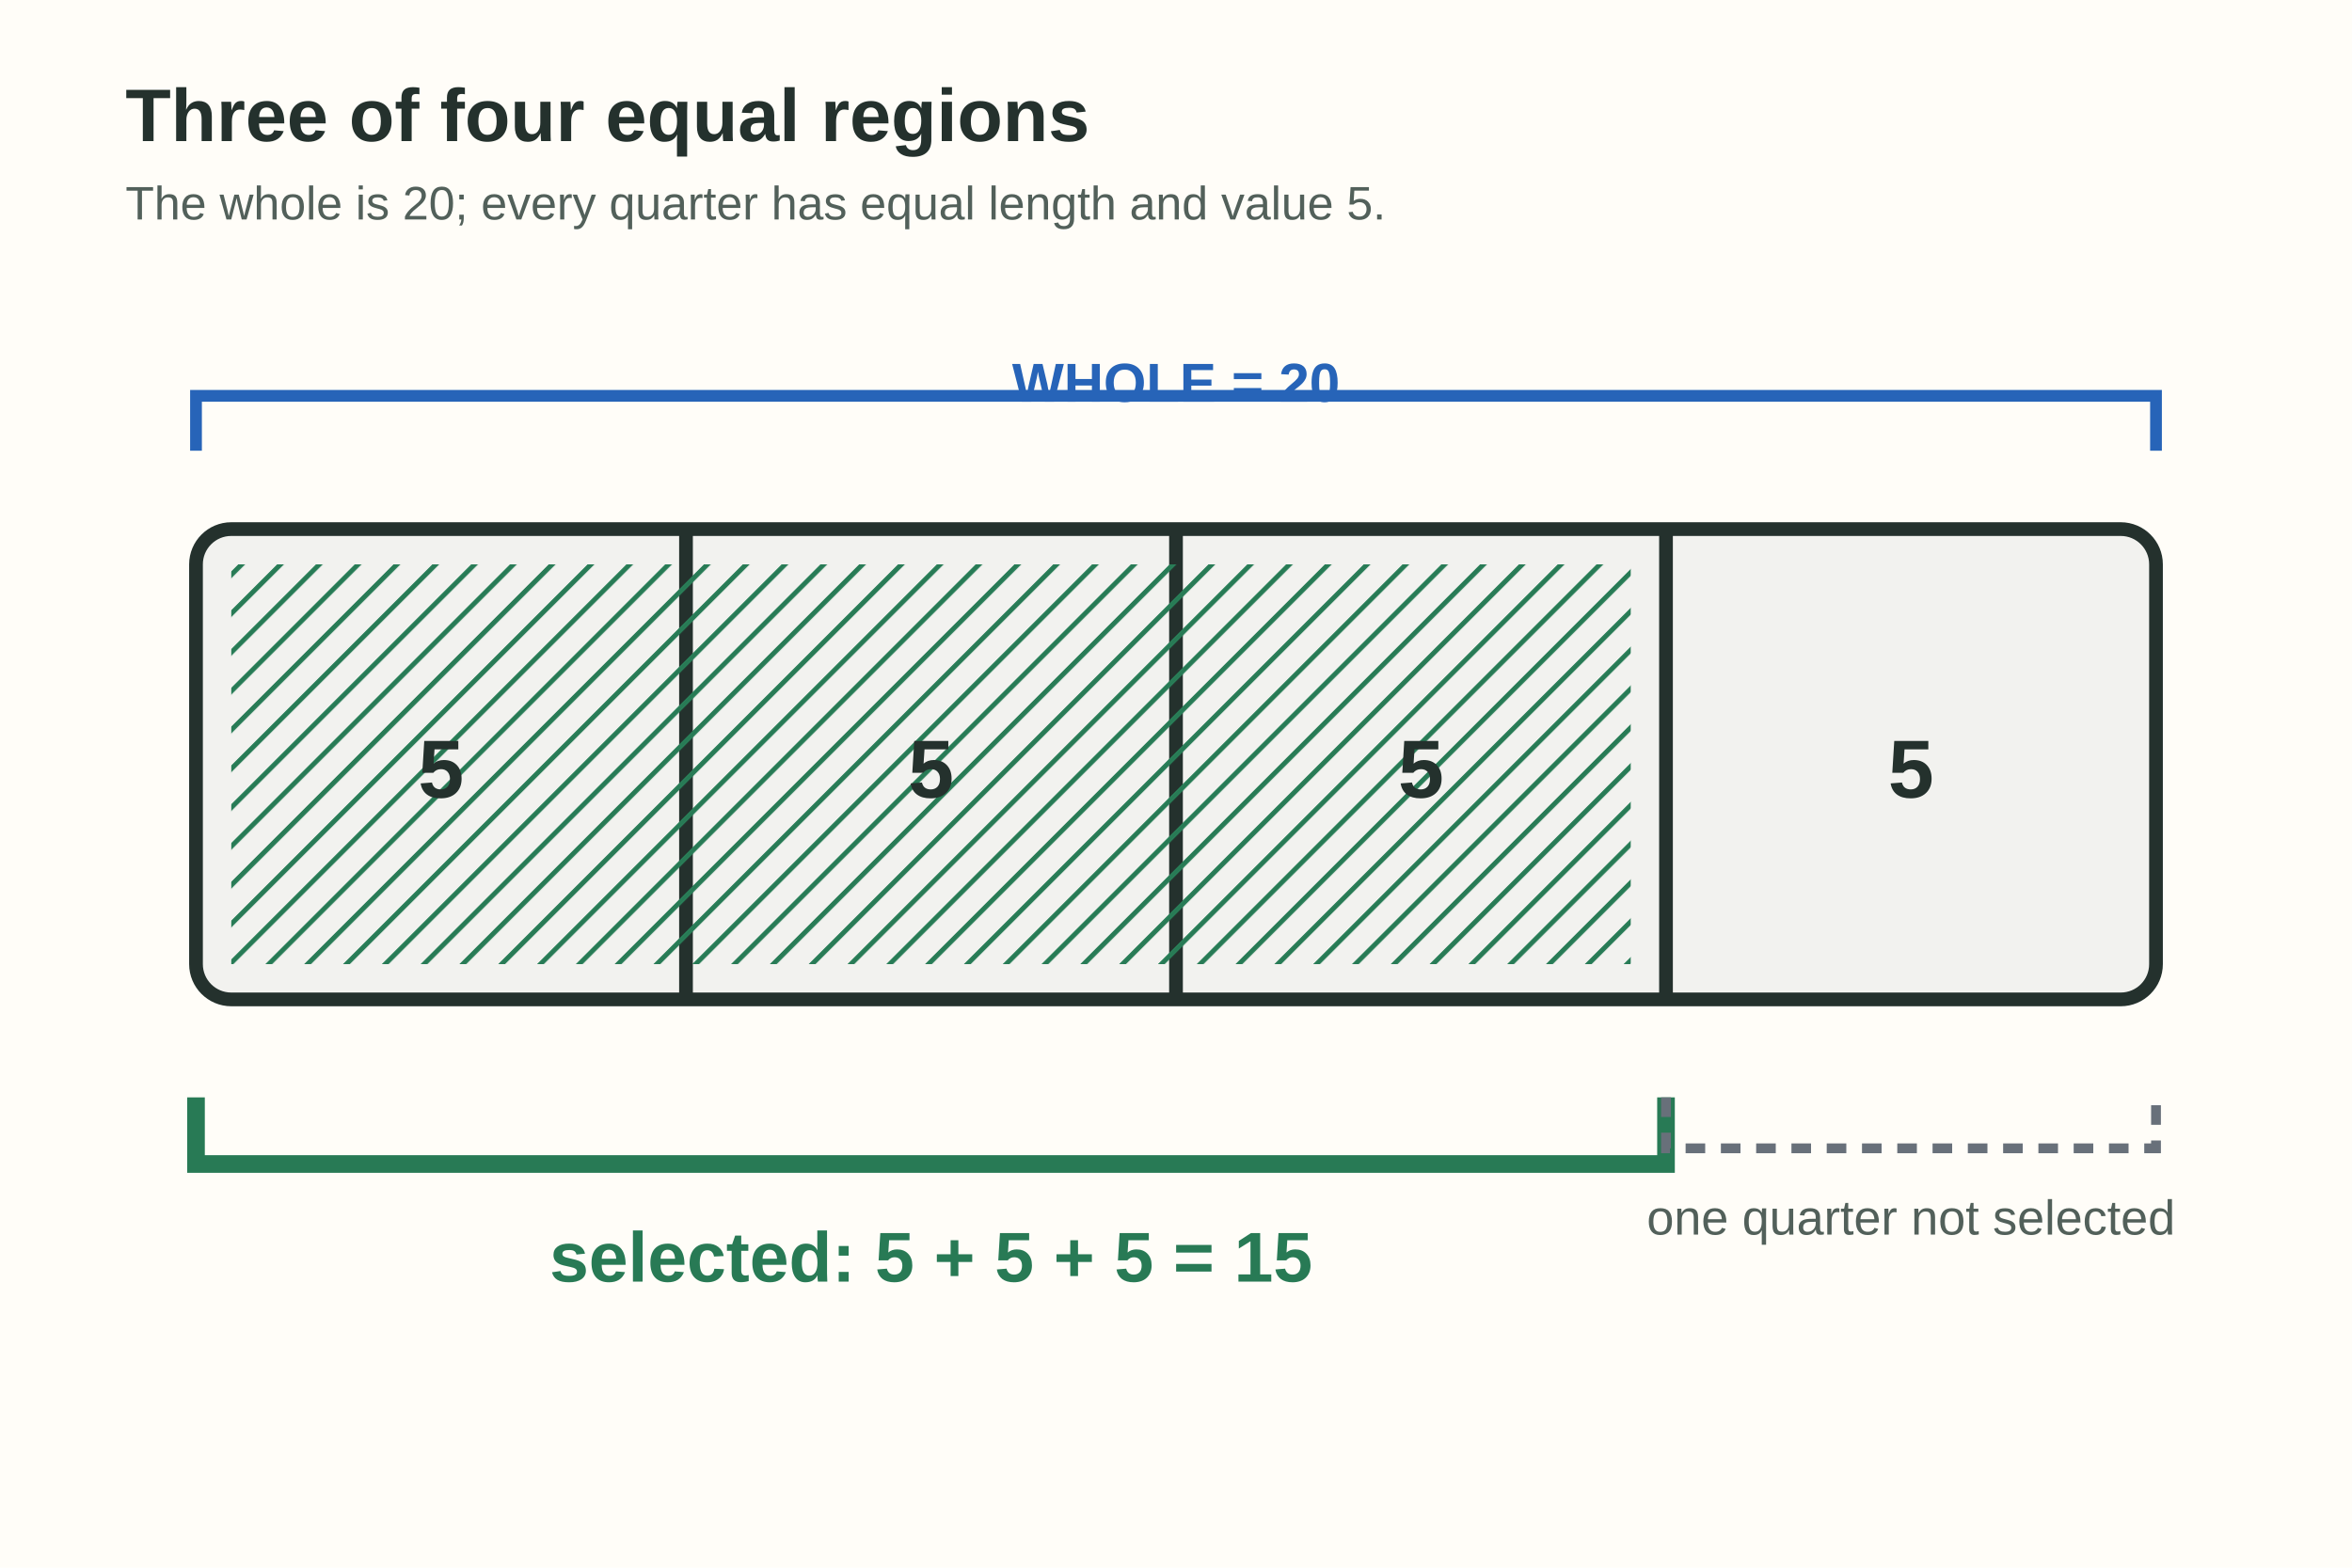
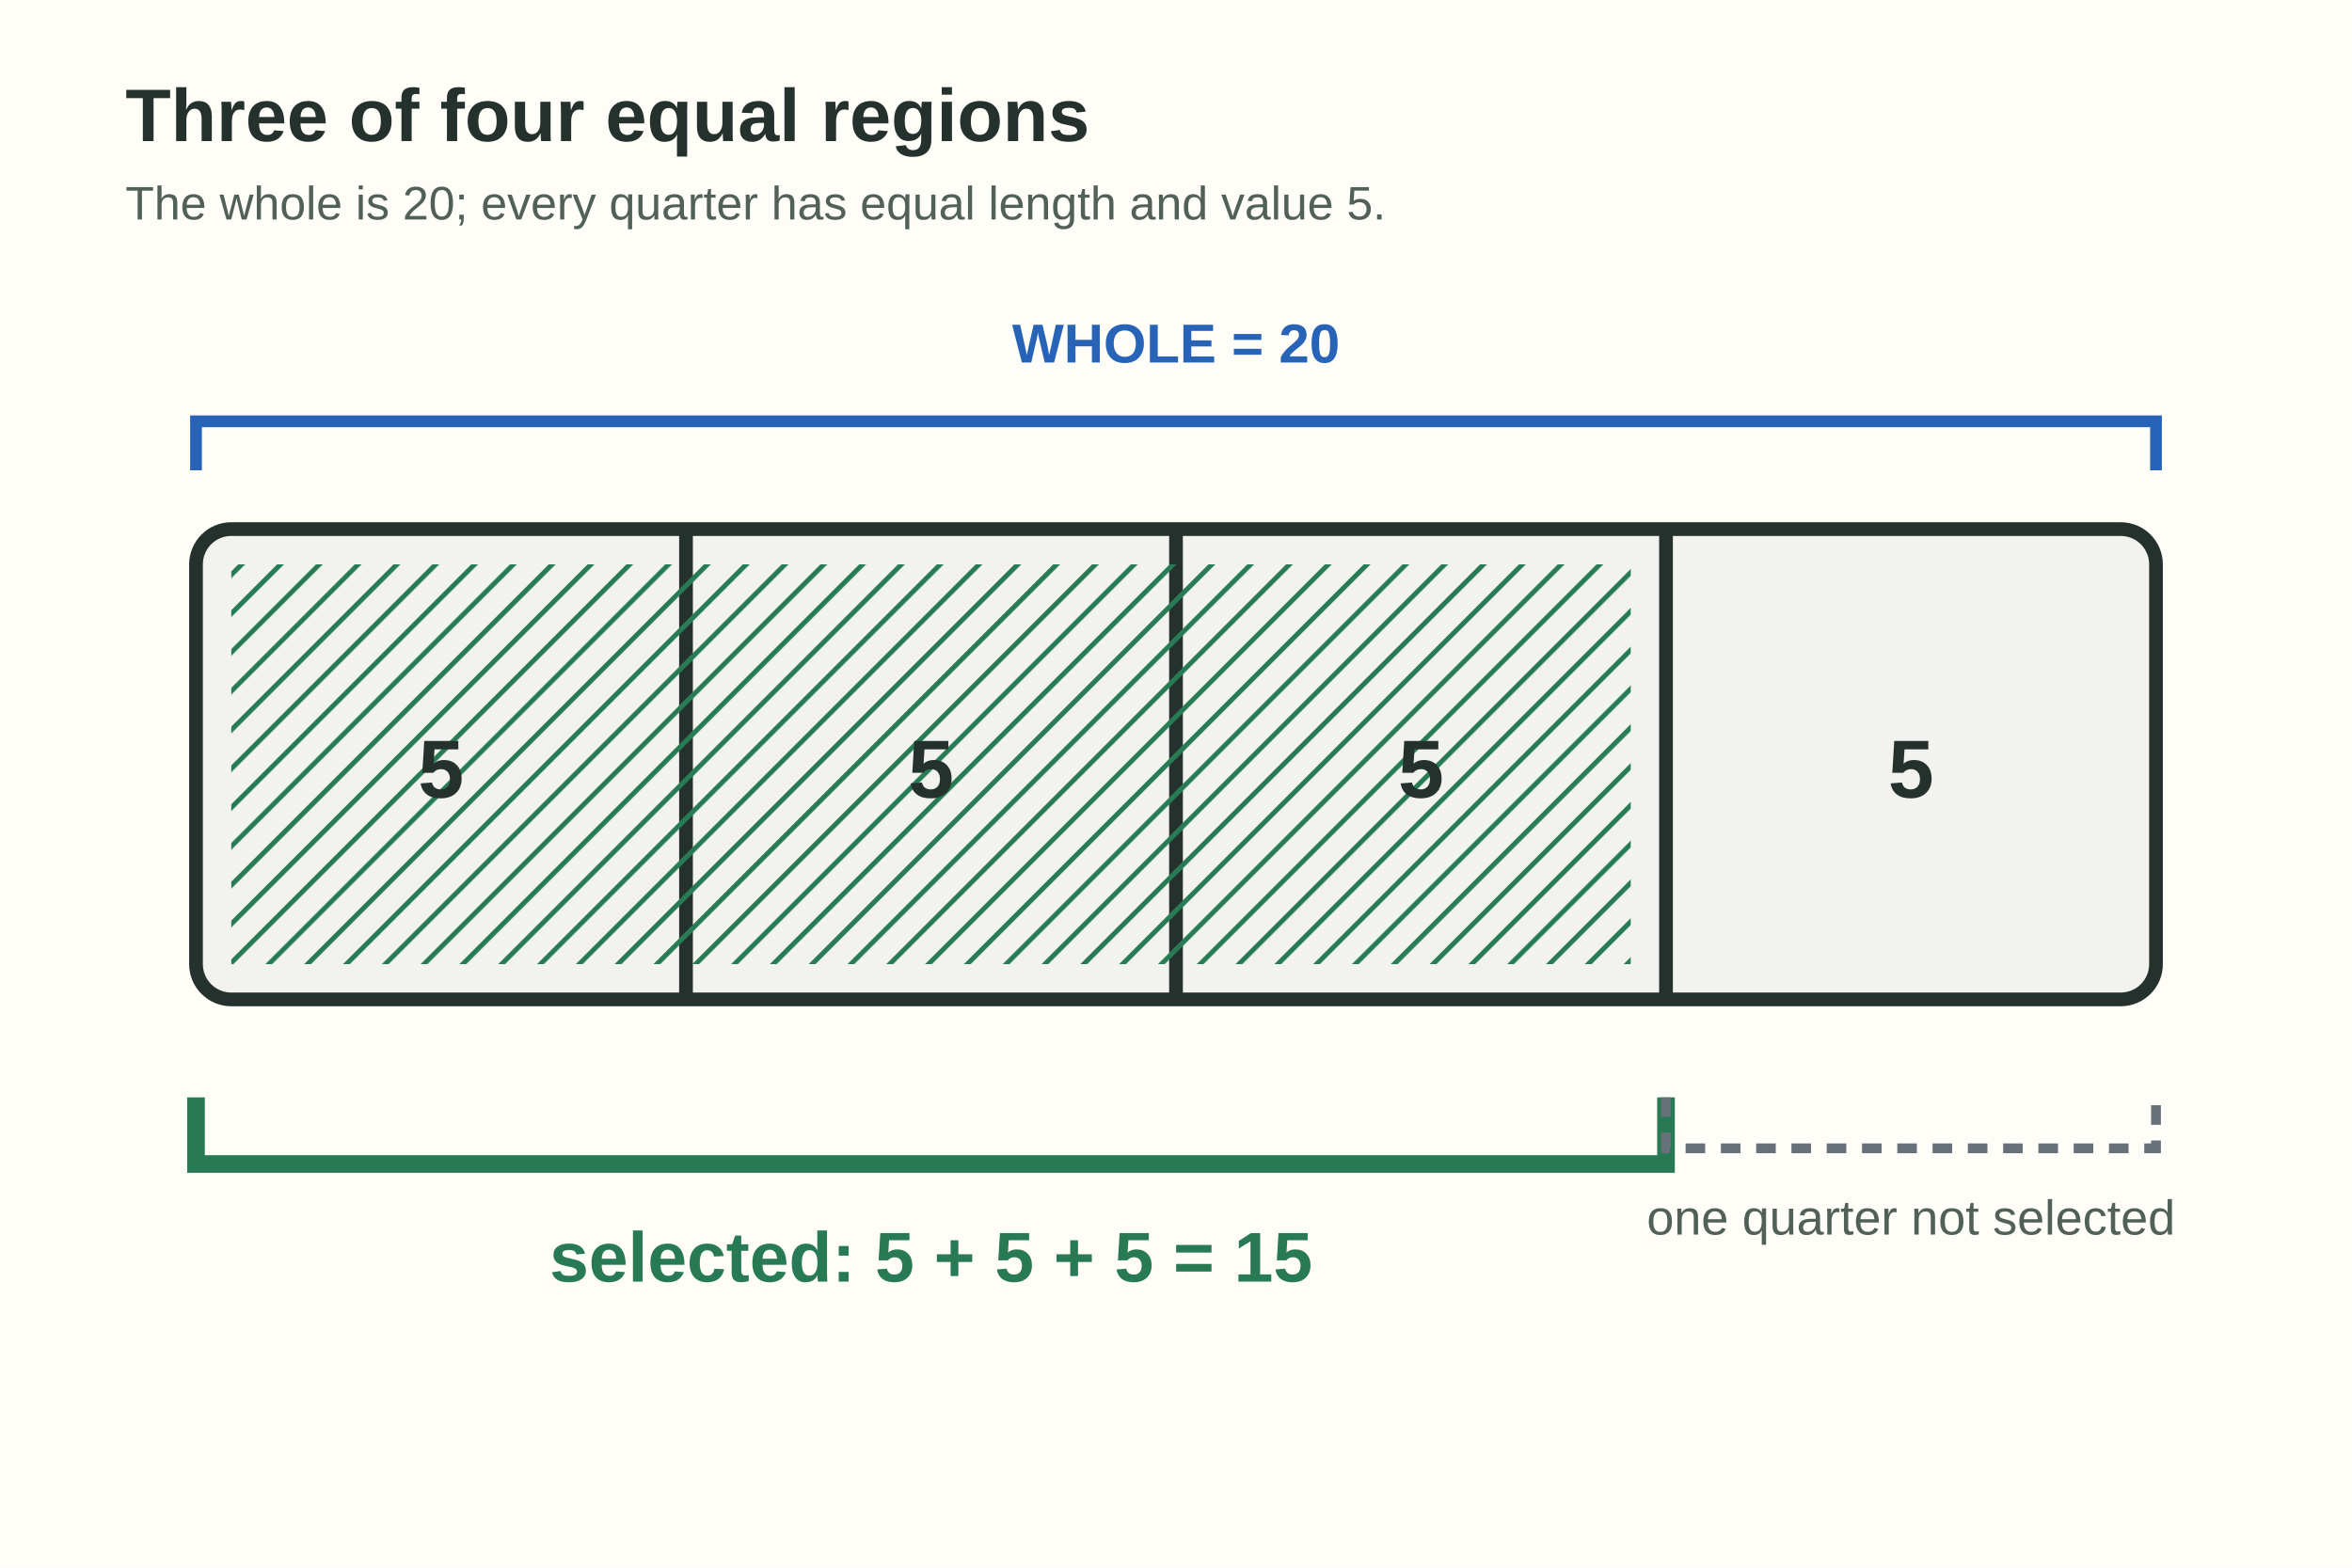
<svg xmlns="http://www.w3.org/2000/svg" width="1200" height="800" viewBox="0 0 1200 800" role="img" aria-labelledby="title desc">
  <defs>
    <pattern id="m05-hatch" width="14" height="14" patternUnits="userSpaceOnUse" patternTransform="rotate(45)">
      <line y2="14" stroke="#287A55" stroke-width="5" />
    </pattern>
  </defs>
  <rect width="1200" height="800" fill="#FFFDF8" />
  <text x="64" y="72" font-family="Arial,sans-serif" font-size="38" font-weight="700" fill="#24312D">Three of four equal regions</text>
  <text x="64" y="112" font-family="Arial,sans-serif" font-size="24" fill="#52605A">The whole is 20; every quarter has equal length and value 5.</text>
-   <text x="600" y="205" text-anchor="middle" font-family="Arial,sans-serif" font-size="28" font-weight="700" fill="#2764B8">WHOLE = 20</text>
-   <path d="M100 230v-28h1000v28" fill="none" stroke="#2764B8" stroke-width="6" />
+   <text x="600" y="185" text-anchor="middle" font-family="Arial,sans-serif" font-size="28" font-weight="700" fill="#2764B8">WHOLE = 20</text>
+   <path d="M100 240v-25h1000v25" fill="none" stroke="#2764B8" stroke-width="6" />
  <g transform="translate(100 270)">
    <rect width="1000" height="240" rx="18" fill="#F2F2EF" stroke="#24312D" stroke-width="7" />
    <path d="M250 0v240M500 0v240M750 0v240" stroke="#24312D" stroke-width="7" />
    <path d="M18 18h714v204H18z" fill="url(#m05-hatch)" />
    <g font-family="Arial,sans-serif" font-size="42" font-weight="700" text-anchor="middle" fill="#24312D">
      <text x="125" y="137">5</text>
      <text x="375" y="137">5</text>
      <text x="625" y="137">5</text>
      <text x="875" y="137">5</text>
    </g>
  </g>
  <path d="M100 560v34h750v-34" fill="none" stroke="#287A55" stroke-width="9" />
  <path d="M100 575v19h750v-19" fill="none" stroke="#287A55" stroke-width="4" />
  <text x="475" y="654" text-anchor="middle" font-family="Arial,sans-serif" font-size="36" font-weight="700" fill="#287A55">selected: 5 + 5 + 5 = 15</text>
  <path d="M850 560v26h250v-26" fill="none" stroke="#68707A" stroke-width="5" stroke-dasharray="10 8" />
  <text x="975" y="630" text-anchor="middle" font-family="Arial,sans-serif" font-size="25" fill="#52605A">one quarter not selected</text>
</svg>
